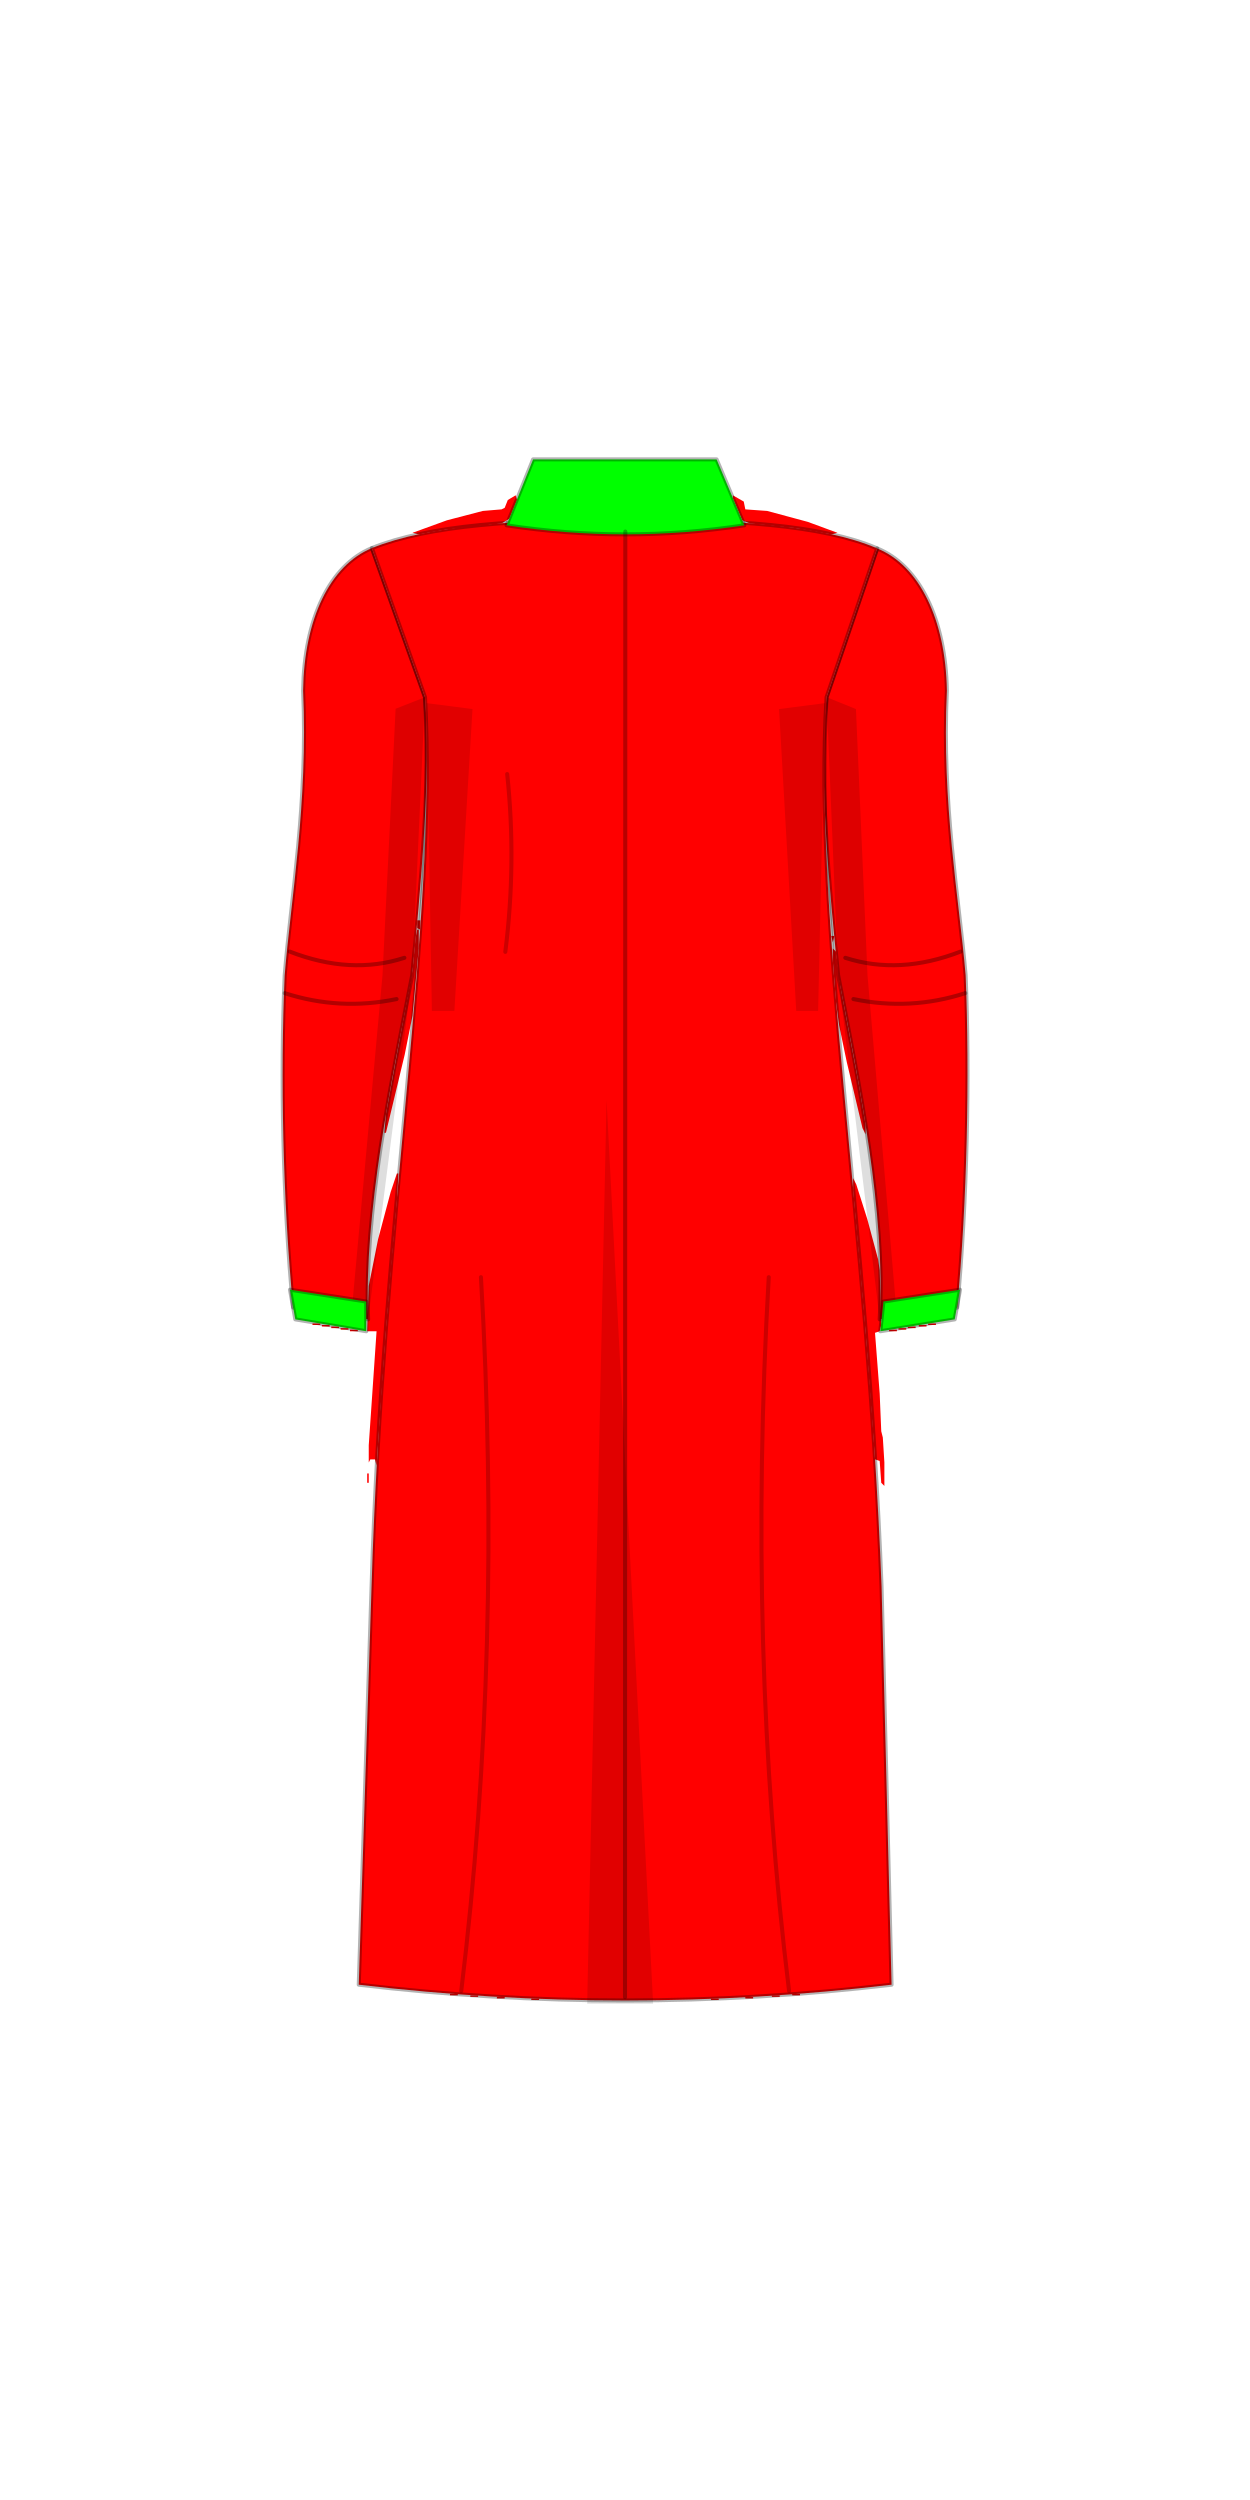
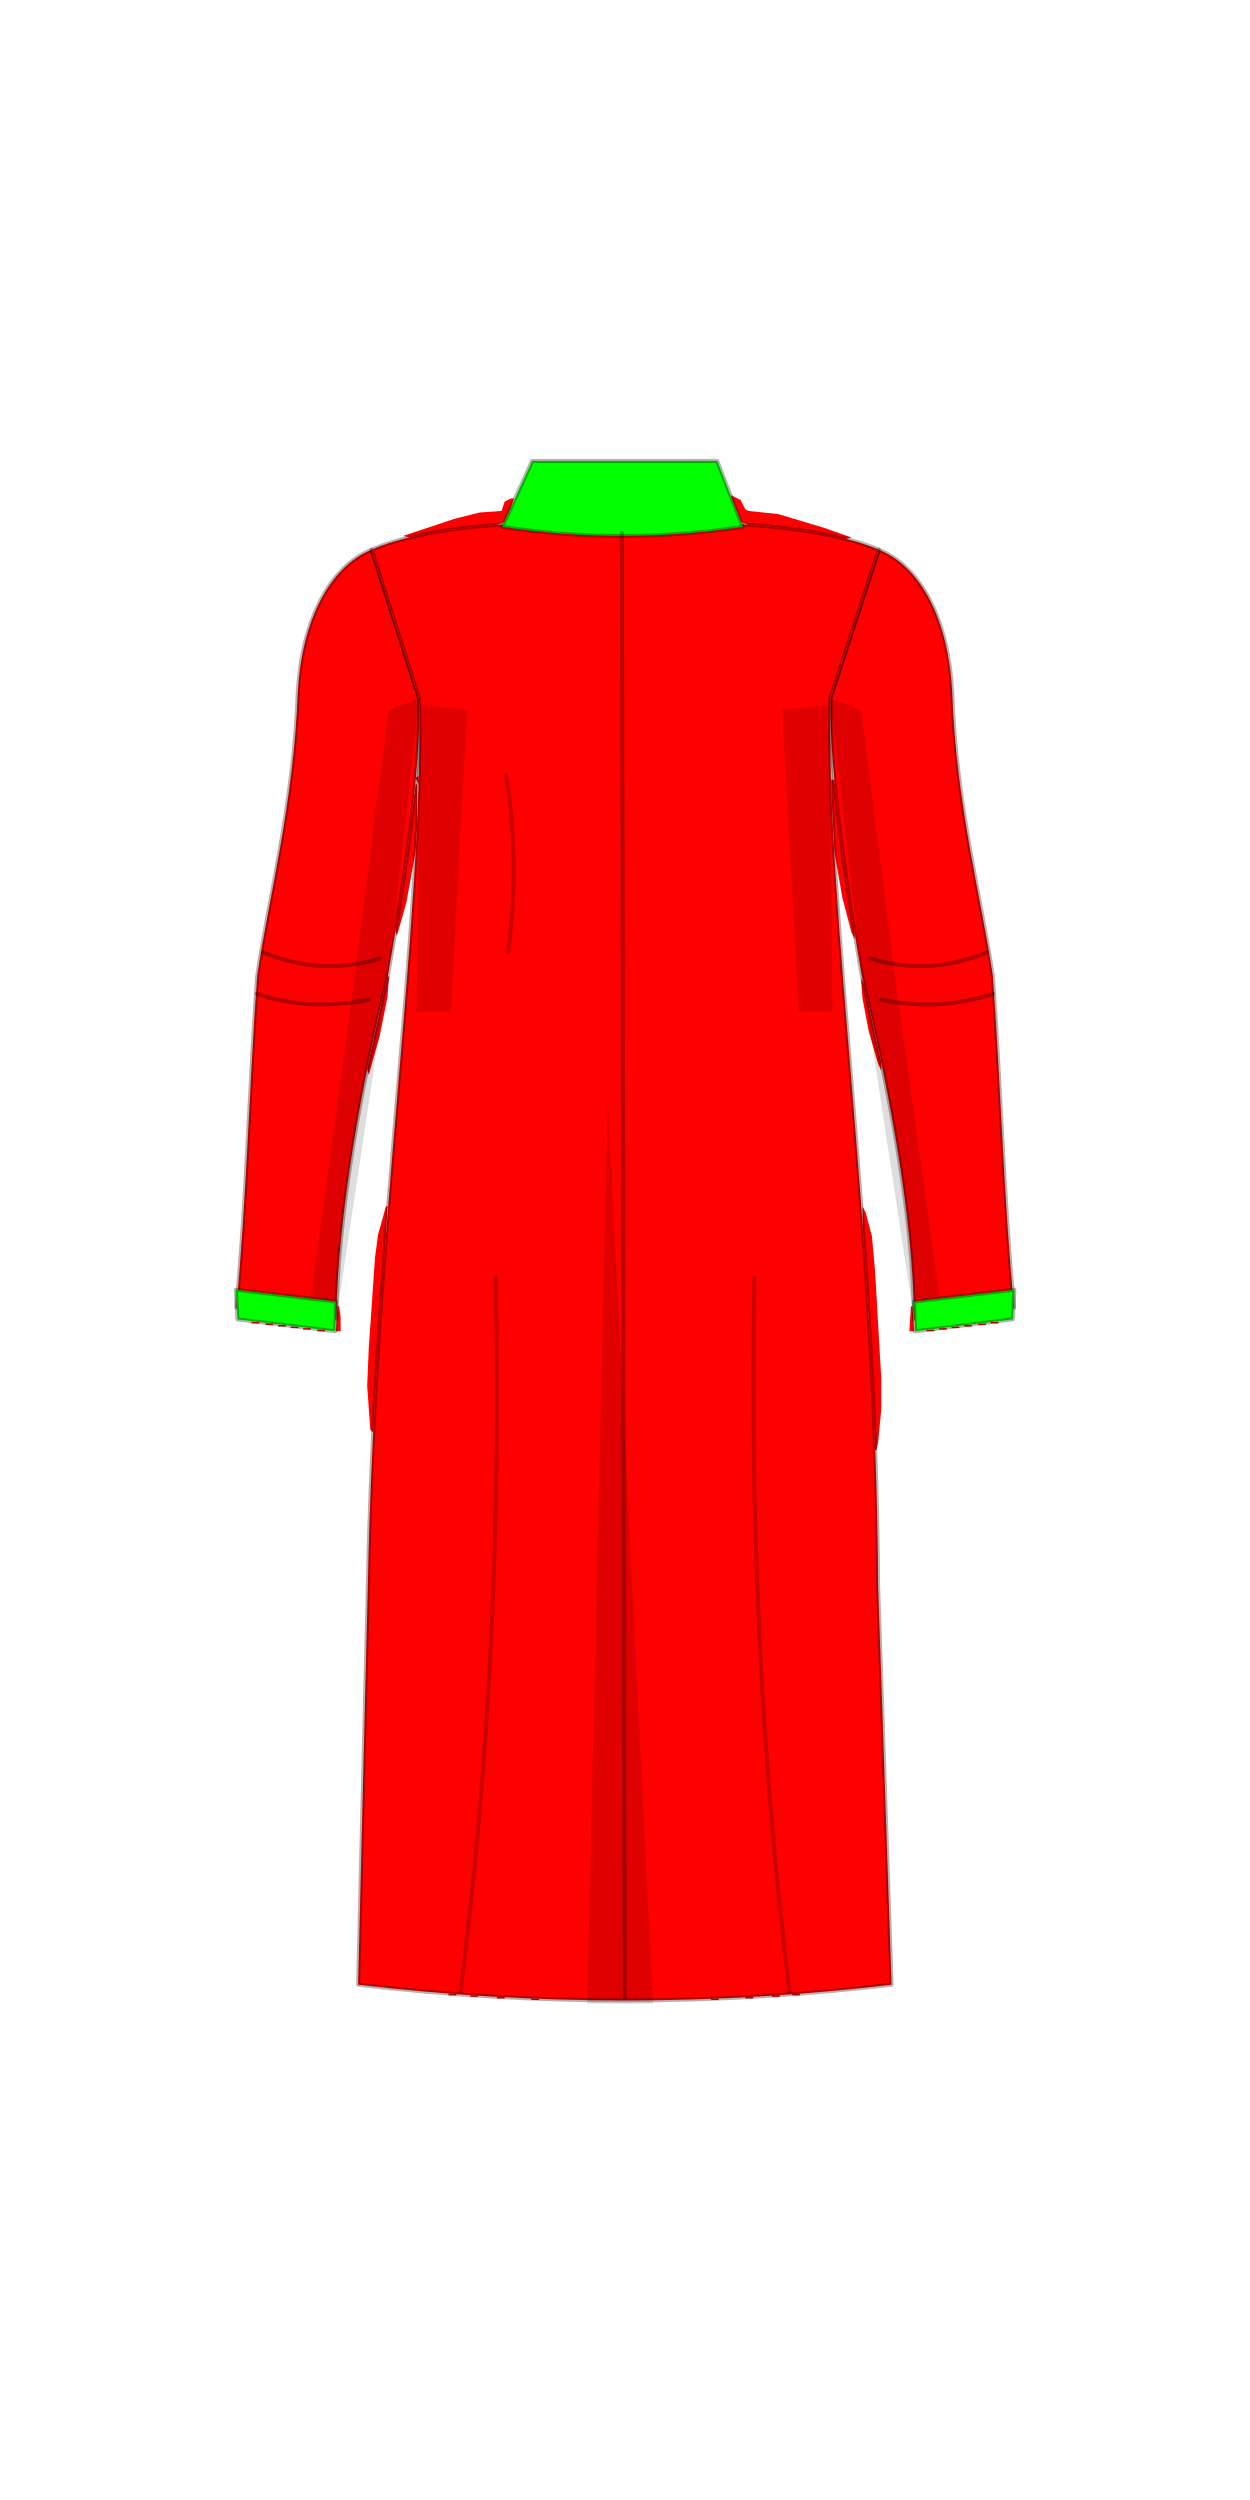
<svg xmlns="http://www.w3.org/2000/svg" viewBox="0 0 400 800">
  <g id="ao_ngu_than_nu_sau" stroke="#000" stroke-opacity="0.3" stroke-width="1.3" stroke-linejoin="round" stroke-linecap="round">
-     <path id="patch_khe" d="M 234.5 158.5 L 238.0 160.5 L 238.5 163.0 L 245.5 163.5 L 258.5 167.0 L 268.0 170.5 L 266.0 171.0 L 254.5 169.0 L 240.0 167.5 L 237.5 166.5 L 234.5 159.5 Z M 165.0 158.5 L 165.5 160.0 L 163.0 166.0 L 160.5 167.5 L 142.5 169.5 L 134.0 171.0 L 132.0 170.5 L 143.0 166.5 L 154.5 163.5 L 160.5 163.0 L 161.5 162.5 L 162.5 160.0 Z M 133.5 294.5 L 134.5 294.5 L 134.5 297.5 L 133.5 297.0 Z M 133.5 297.5 L 134.0 297.5 L 134.0 303.5 L 132.0 325.0 L 129.5 337.5 L 123.5 362.5 L 123.0 362.5 L 123.5 356.5 L 128.0 332.0 L 132.0 310.5 L 133.0 300.0 Z M 266.0 299.5 L 267.0 299.5 L 266.5 301.5 Z M 266.5 303.5 L 267.5 304.5 L 269.0 316.0 L 275.0 348.0 L 277.0 360.0 L 277.0 363.0 L 276.0 361.0 L 271.0 340.0 L 268.5 328.0 L 267.5 320.5 L 266.5 307.5 Z M 122.5 362.5 L 123.0 364.5 Z M 277.0 363.0 L 277.5 365.0 Z M 127.0 375.5 L 127.5 375.5 L 127.0 384.5 L 123.5 426.0 L 120.5 469.0 L 120.0 467.0 L 118.5 467.0 L 118.0 468.0 L 118.0 462.5 L 120.5 426.0 L 117.5 426.0 L 118.0 411.5 L 121.0 396.5 L 125.0 381.5 Z M 273.0 377.0 L 274.0 379.0 L 277.5 390.0 L 281.0 403.0 L 281.5 406.5 L 282.0 424.0 L 281.5 426.0 L 280.0 426.5 L 281.5 446.0 L 282.0 458.0 L 282.5 460.0 L 283.0 468.0 L 283.0 475.5 L 282.0 474.5 L 281.5 467.5 L 280.0 467.0 L 277.0 426.5 L 273.0 381.0 Z M 300.0 423.0 L 302.0 423.5 Z M 100.0 423.5 L 102.5 423.5 L 102.5 424.0 L 100.0 424.0 Z M 297.0 423.5 L 299.5 423.5 L 299.5 424.0 L 297.0 424.0 Z M 103.0 424.0 L 105.5 424.0 L 105.5 424.5 L 103.0 424.5 Z M 294.0 424.0 L 296.5 424.0 L 296.5 424.5 L 294.0 424.5 Z M 106.0 424.5 L 108.5 424.5 L 108.5 425.0 L 106.0 425.0 Z M 290.5 424.5 L 293.0 424.5 L 293.0 425.0 L 290.5 425.0 Z M 109.0 425.0 L 111.5 425.0 L 111.5 425.5 L 109.0 425.5 Z M 287.5 425.0 L 290.0 425.0 L 290.0 425.5 L 287.5 425.5 Z M 112.0 425.5 L 114.5 425.5 L 114.5 426.0 L 112.0 426.0 Z M 284.5 425.5 L 287.0 425.5 L 287.0 426.0 L 284.5 426.0 Z M 117.5 471.5 L 118.0 471.5 L 118.0 474.5 L 117.5 474.5 Z M 144.0 638.0 L 146.5 638.0 L 146.5 638.5 L 144.0 638.5 Z M 253.5 638.0 L 256.0 638.0 L 256.0 638.5 L 253.5 638.5 Z M 150.5 638.5 L 153.0 638.5 L 153.0 639.0 L 150.5 639.0 Z M 247.0 638.5 L 249.5 638.5 L 249.5 639.0 L 247.0 639.0 Z M 159.0 639.0 L 161.5 639.0 L 161.5 639.5 L 159.0 639.5 Z M 238.5 639.0 L 241.0 639.0 L 241.0 639.5 L 238.5 639.5 Z M 170.0 639.5 L 172.5 639.5 L 172.5 640.0 L 170.0 640.0 Z M 227.5 639.5 L 230.0 639.5 L 230.0 640.0 L 227.5 640.0 Z" fill="#FF0000" stroke="none" />
+     <path id="patch_khe" d="M 234.0 158.5 L 237.0 160.0 L 238.5 163.0 L 239.5 163.5 L 249.0 164.5 L 264.0 169.0 L 272.5 172.0 L 270.5 172.5 L 258.0 170.0 L 245.5 168.5 L 239.5 168.0 L 237.0 167.0 L 234.0 159.5 Z M 163.5 159.5 L 164.5 159.5 L 163.5 162.5 L 161.5 167.0 L 159.0 168.0 L 144.5 169.5 L 131.0 172.0 L 129.0 171.5 L 145.5 166.0 L 153.5 164.0 L 160.5 163.5 L 161.5 160.5 Z M 133.5 248.5 L 134.0 248.5 L 134.0 251.0 L 133.0 249.0 Z M 266.0 249.5 L 267.0 249.5 L 270.0 275.0 L 273.5 298.0 L 273.5 300.5 L 272.5 298.5 L 269.5 287.0 L 267.0 272.5 L 266.0 253.5 Z M 133.0 251.0 L 133.5 251.0 L 133.5 264.0 L 133.0 272.5 L 130.0 289.0 L 127.0 299.5 L 126.5 297.5 L 130.0 275.0 Z M 124.0 312.5 L 124.5 312.5 L 124.0 319.0 L 121.5 331.5 L 118.0 344.0 L 117.5 342.0 L 122.5 319.0 Z M 275.5 313.0 L 276.5 315.0 L 282.0 340.0 L 282.0 342.5 L 281.0 340.5 L 278.0 330.0 L 276.0 319.5 Z M 123.5 386.0 L 124.0 386.0 L 123.5 396.0 L 120.5 440.0 L 119.5 458.5 L 118.5 457.5 L 117.5 443.5 L 118.0 431.5 L 120.0 402.5 L 121.0 395.0 Z M 276.0 386.0 L 277.0 388.0 L 279.0 395.5 L 280.0 406.5 L 282.0 441.0 L 282.0 451.0 L 281.0 461.5 L 280.5 464.0 L 280.0 464.0 L 278.0 422.5 L 276.0 392.5 Z M 108.0 418.0 L 108.5 418.0 L 109.0 421.5 L 109.0 426.0 L 107.5 426.0 Z M 291.5 418.0 L 292.0 418.0 L 292.5 426.0 L 291.0 426.0 Z M 80.5 423.0 L 83.0 423.0 L 83.0 423.5 L 80.5 423.5 Z M 317.0 423.0 L 319.5 423.0 L 319.5 423.5 L 317.0 423.5 Z M 85.0 423.5 L 87.5 423.5 L 87.5 424.0 L 85.0 424.0 Z M 313.0 423.5 L 315.5 423.5 L 315.5 424.0 L 313.0 424.0 Z M 89.0 424.0 L 91.5 424.0 L 91.5 424.5 L 89.0 424.5 Z M 308.5 424.0 L 311.0 424.0 L 311.0 424.5 L 308.5 424.5 Z M 93.0 424.5 L 95.5 424.5 L 95.5 425.0 L 93.0 425.0 Z M 304.5 424.5 L 307.0 424.5 L 307.0 425.0 L 304.5 425.0 Z M 97.0 425.0 L 99.5 425.0 L 99.5 425.5 L 97.0 425.5 Z M 300.5 425.0 L 303.0 425.0 L 303.0 425.5 L 300.5 425.5 Z M 101.5 425.5 L 104.0 425.5 L 104.0 426.0 L 101.5 426.0 Z M 296.5 425.5 L 299.0 425.5 L 299.0 426.0 L 296.5 426.0 Z M 143.5 638.0 L 146.0 638.0 L 146.0 638.5 L 143.5 638.5 Z M 253.5 638.0 L 256.0 638.0 L 256.0 638.5 L 253.5 638.5 Z M 150.5 638.5 L 153.0 638.5 L 153.0 639.0 L 150.5 639.0 Z M 247.0 638.5 L 249.5 638.5 L 249.5 639.0 L 247.0 639.0 Z M 159.0 639.0 L 161.5 639.0 L 161.5 639.5 L 159.0 639.5 Z M 238.5 639.0 L 241.0 639.0 L 241.0 639.5 L 238.5 639.5 Z M 170.0 639.5 L 172.5 639.5 L 172.5 640.0 L 170.0 640.0 Z M 227.5 639.5 L 230.0 639.5 L 230.0 640.0 L 227.5 640.0 Z" fill="#FF0000" stroke="none" />
    <g id="tay_ao">
-       <path id="tay_ao_trai" d="M 119.0 175.4 C 105.6 180.9 97.3 198.1 97.0 221.0 C 98.6 257.1 93.1 287.5 91.1 312.1 C 89.7 344.4 90.5 384.2 93.8 418.4 L 117.8 422.2 C 116.4 388.0 125.2 346.3 131.9 312.1 C 134.5 285.6 138.0 247.6 136.0 223.1 Z" fill="#FF0000" />
-       <path id="tay_ao_phai" d="M 280.7 175.5 C 294.2 181.0 302.6 198.2 303.0 221.0 C 301.3 257.1 306.9 287.5 309.0 312.1 C 310.3 344.4 309.5 384.2 306.3 418.4 L 281.5 422.2 C 283.5 388.0 274.8 346.3 268.2 312.1 C 265.5 285.6 261.8 247.6 264.5 223.1 Z" fill="#FF0000" />
-       <path id="bong_tay" d="M 136.0 223.1 L 131.9 312.1 L 117.8 422.2 L 112.4 421.2 L 122.4 312.1 L 126.6 226.8 Z M 264.5 223.1 L 268.2 312.1 L 281.5 422.2 L 287.0 421.2 L 277.6 312.1 L 273.9 226.9 Z" fill="#000" fill-opacity="0.13" stroke="none" />
-       <path id="nep_khuyu" d="M 92.7 304.5 Q 112.2 312.1 129.4 306.5 M 91.1 317.8 Q 108.7 323.5 126.9 319.7 M 307.4 304.5 Q 287.8 312.1 270.5 306.5 M 308.9 317.8 Q 291.3 323.5 273.1 319.7" fill="none" stroke="#000" stroke-opacity="0.3" stroke-width="1.3" />
-       <path id="co_tay_trai" d="M 92.8 412.7 L 117.2 416.5 L 117.2 426.0 L 94.5 422.2 Z" fill="#00FF00" />
-       <path id="co_tay_phai" d="M 307.2 412.7 L 282.7 416.5 L 281.7 426.0 L 305.5 422.2 Z" fill="#00FF00" />
+       <path id="tay_ao_trai" d="M 118.9 175.9 C 105.5 181.4 96.6 198.5 95.3 221.4 C 94.0 257.4 85.9 287.7 82.3 312.3 C 79.9 344.5 78.9 384.3 75.6 418.4 L 107.6 422.2 C 108.1 388.1 115.8 346.5 124.1 312.4 C 128.7 285.8 134.8 248.0 134.1 223.5 Z" fill="#FF0000" />
+       <path id="tay_ao_phai" d="M 281.2 175.9 C 294.8 181.4 303.5 198.5 304.7 221.4 C 305.9 257.4 314.1 287.7 317.7 312.3 C 320.1 344.5 321.2 384.3 324.5 418.4 L 292.5 422.2 C 292.2 388.1 284.0 346.5 275.8 312.4 C 271.2 285.8 265.4 248.0 265.7 223.5 Z" fill="#FF0000" />
+       <path id="bong_tay" d="M 134.1 223.5 L 124.1 312.4 L 107.6 422.2 L 98.7 421.2 L 113.5 312.4 L 124.4 227.2 Z M 265.7 223.5 L 275.8 312.4 L 292.5 422.2 L 301.5 421.2 L 286.4 312.4 L 275.6 227.2 Z" fill="#000" fill-opacity="0.13" stroke="none" />
+       <path id="nep_khuyu" d="M 84.2 304.8 Q 103.1 312.4 121.5 306.7 M 82.1 318.0 Q 99.0 323.7 117.9 319.9 M 315.8 304.8 Q 296.9 312.4 278.6 306.7 M 317.8 318.0 Q 300.7 323.7 281.8 319.9" fill="none" stroke="#000" stroke-opacity="0.3" stroke-width="1.3" />
+       <path id="co_tay_trai" d="M 75.5 412.7 L 107.5 416.5 L 107.3 426.0 L 76.0 422.2 Z" fill="#00FF00" />
+       <path id="co_tay_phai" d="M 324.6 412.7 L 292.5 416.5 L 292.8 426.0 L 324.1 422.2 Z" fill="#00FF00" />
    </g>
-     <path id="than_ao" d="M 119.0 175.4 C 137.2 168.0 165.9 166.2 200.0 166.3 C 234.3 166.2 263.2 167.9 280.7 175.5 L 264.5 223.1 C 260.2 295.1 277.6 389.9 282.1 507.8 L 285.3 635.1 Q 200.0 645.2 114.8 635.1 L 118.9 507.8 C 122.4 389.9 139.9 295.1 136.0 223.1 Z" fill="#FF0000" />
-     <path id="bong_than" d="M 136.5 225.0 L 151.2 226.9 L 145.4 323.5 L 138.2 323.5 Z M 264.0 225.0 L 249.3 226.9 L 254.8 323.5 L 261.8 323.5 Z M 194.1 352.0 L 187.9 641.2 L 209.0 641.2 Z" fill="#000" fill-opacity="0.12" stroke="none" />
-     <path id="nep_than" d="M 153.9 408.7 Q 160.9 528.0 147.6 637.1 M 246.0 408.7 Q 239.1 528.0 252.5 637.1 M 162.3 247.7 Q 165.3 276.1 161.7 304.6" fill="none" stroke="#000" stroke-opacity="0.2" stroke-width="1.3" />
-     <path id="co_dung" d="M 170.6 147.0 L 229.3 147.0 L 238.2 168.1 Q 200.1 173.9 162.1 168.1 Z" fill="#00FF00" />
-     <path id="duong_song_lung" d="M 200.1 170.1 L 200.0 639.1" fill="none" stroke-opacity="0.28" />
+     <path id="than_ao" d="M 118.9 175.9 C 136.1 168.4 164.7 166.7 199.0 166.8 C 233.6 166.7 263.6 168.4 281.2 175.9 L 265.7 223.5 C 264.5 295.3 280.3 390.0 281.0 507.8 L 285.3 635.1 Q 200.0 645.2 114.6 635.1 L 117.7 507.8 C 120.0 390.0 135.6 295.3 134.1 223.5 Z" fill="#FF0000" />
+     <path id="bong_than" d="M 134.5 225.4 L 149.5 227.3 L 144.3 323.7 L 133.3 323.7 Z M 265.4 225.4 L 250.3 227.3 L 255.6 323.7 L 266.4 323.7 Z M 194.5 352.1 L 187.9 641.2 L 209.0 641.2 Z" fill="#000" fill-opacity="0.12" stroke="none" />
+     <path id="nep_than" d="M 158.6 408.8 Q 161.2 528.0 147.4 637.1 M 241.4 408.8 Q 239.2 528.0 252.6 637.1 M 161.9 248.0 Q 166.5 276.4 162.5 304.8" fill="none" stroke="#000" stroke-opacity="0.2" stroke-width="1.3" />
+     <path id="co_dung" d="M 170.3 147.5 L 229.5 147.5 L 237.7 168.6 Q 199.0 174.4 160.7 168.6 Z" fill="#00FF00" />
+     <path id="duong_song_lung" d="M 199.0 170.6 L 199.9 639.1" fill="none" stroke-opacity="0.28" />
  </g>
</svg>
